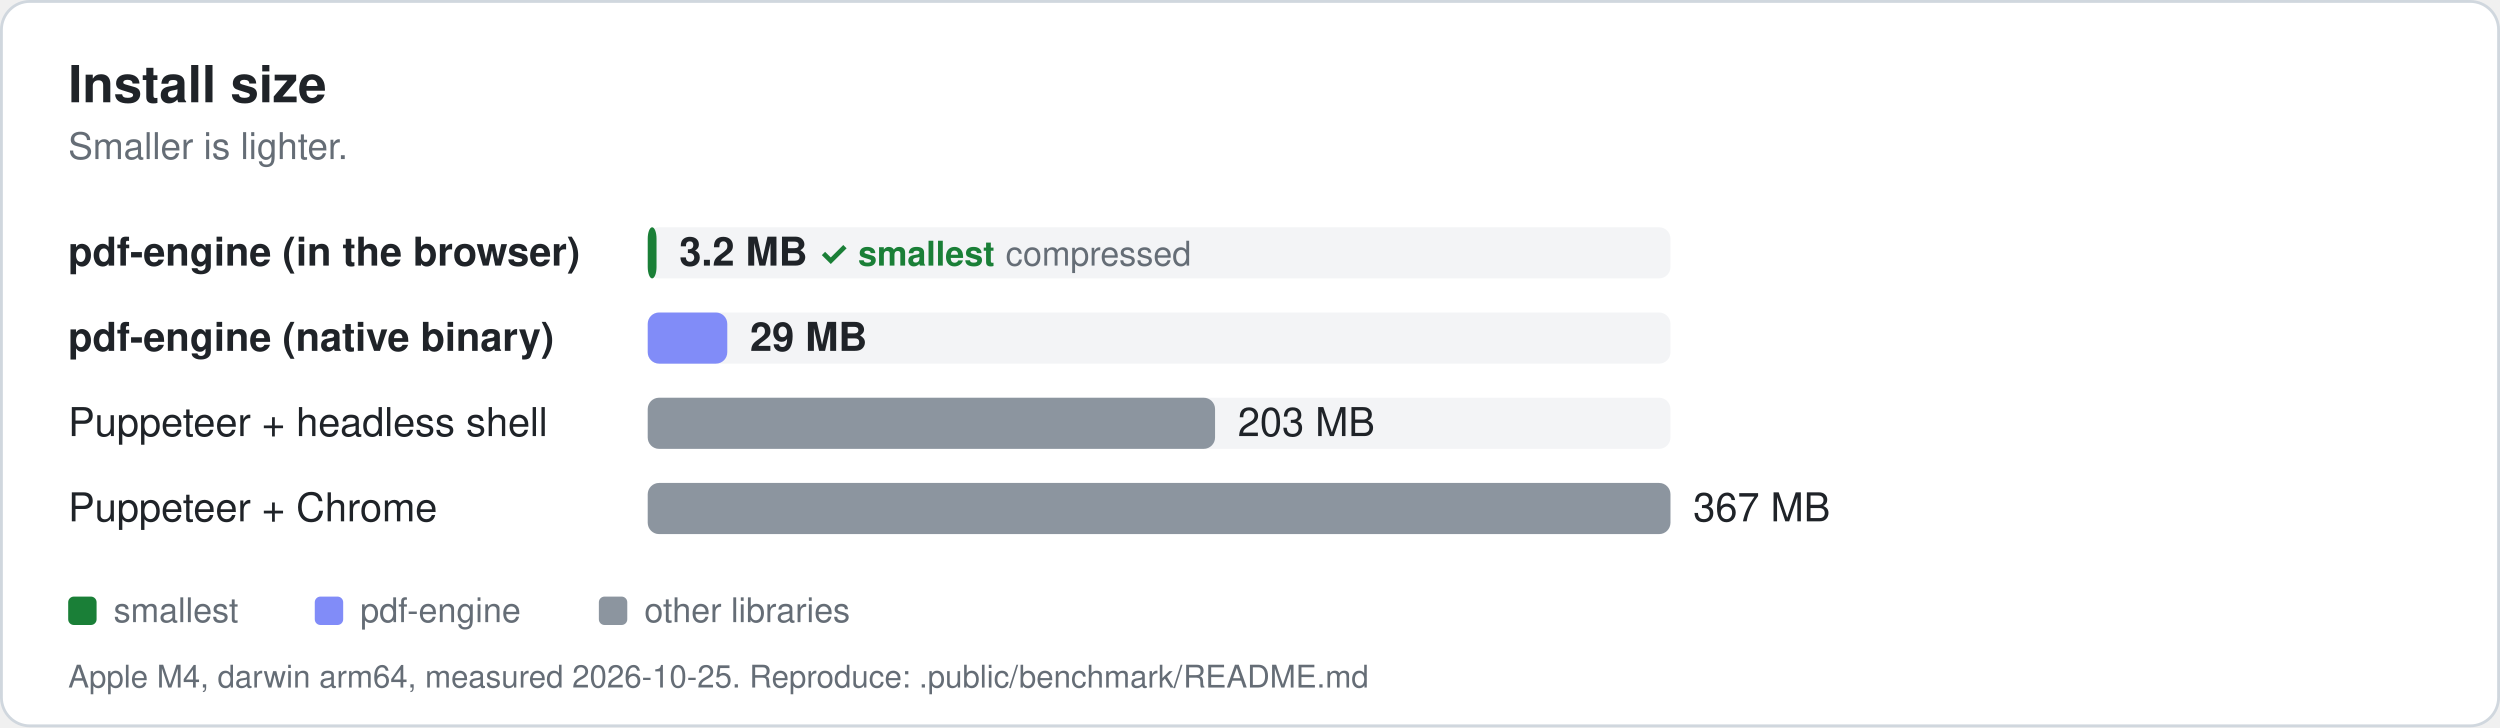
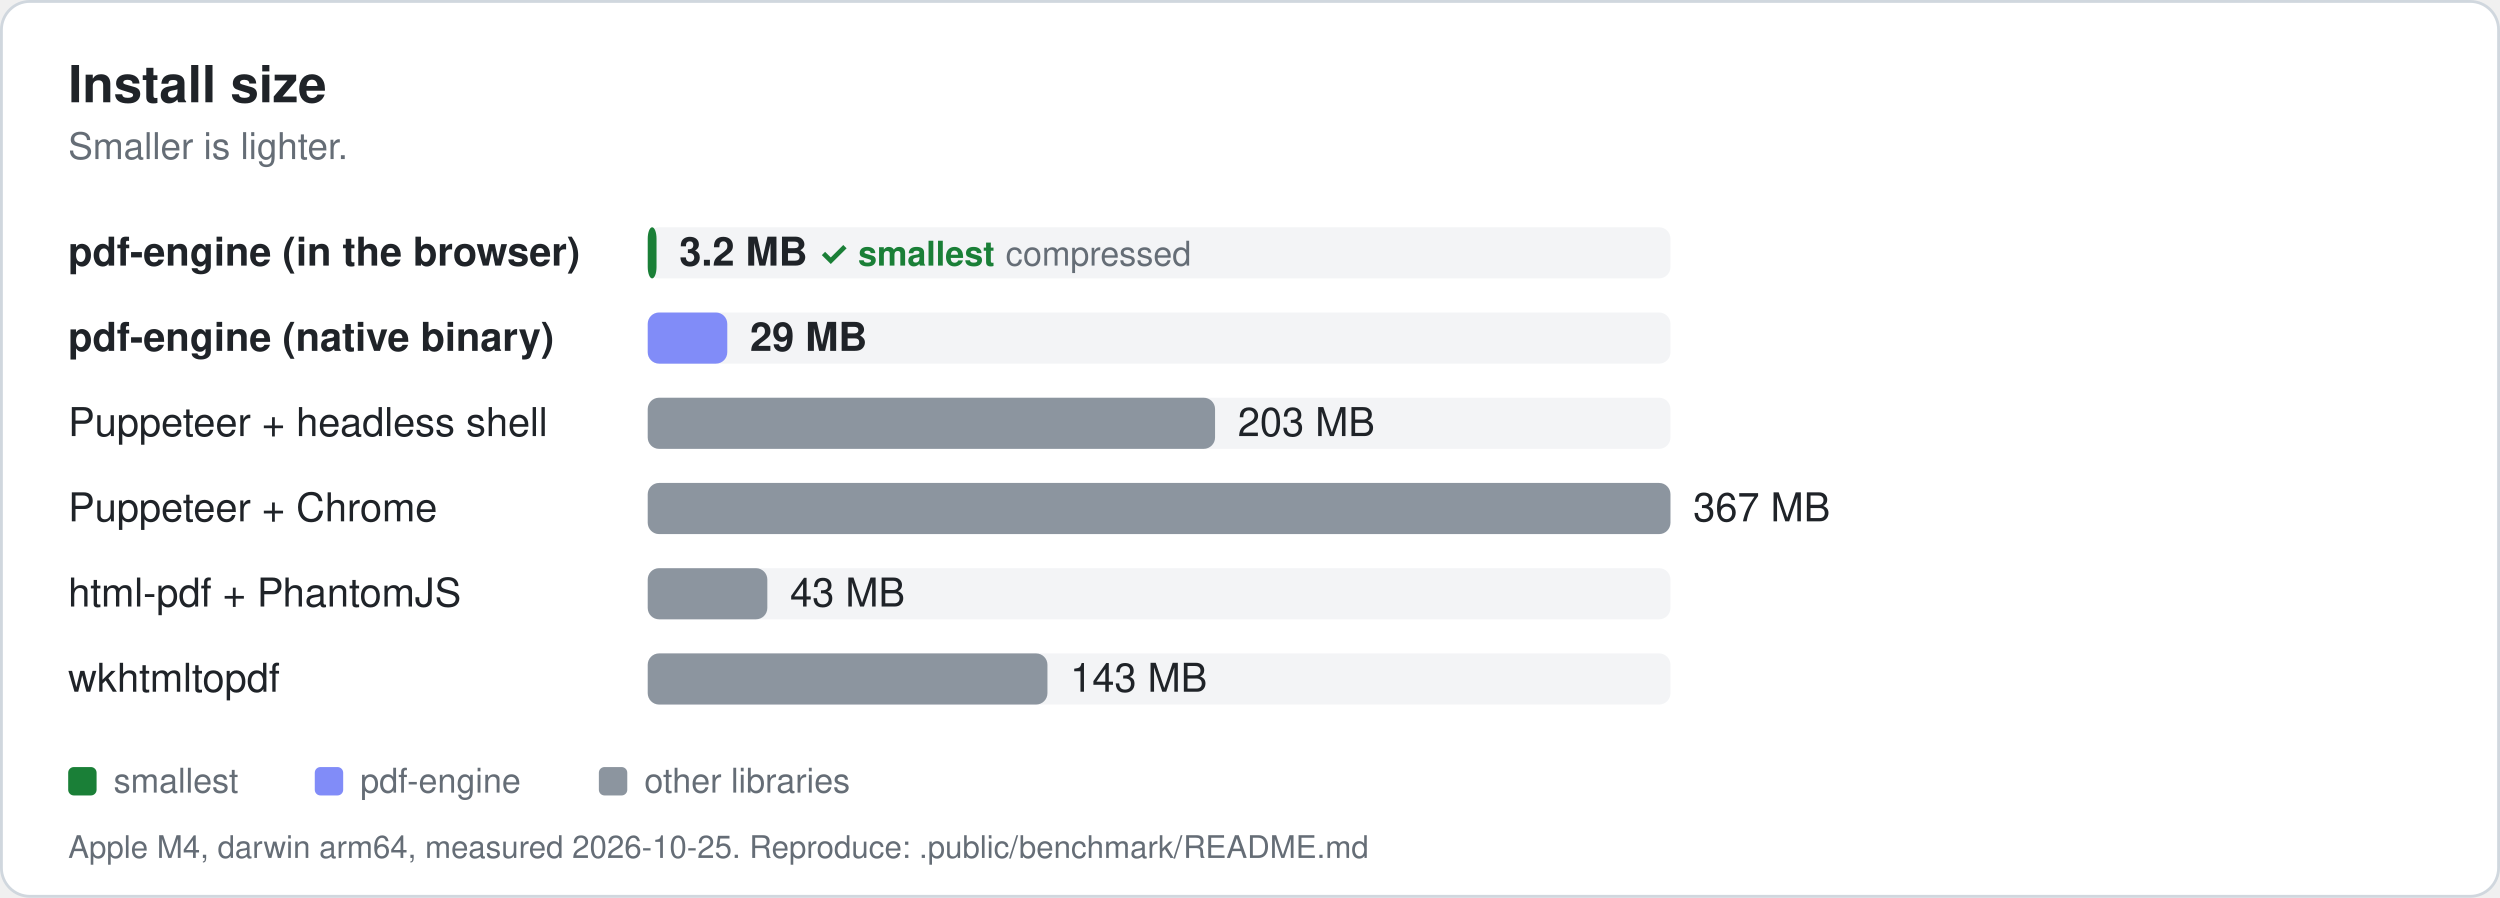
- <svg xmlns="http://www.w3.org/2000/svg" width="880" height="256" viewBox="0 0 880 256" role="img" aria-labelledby="t d" font-family="-apple-system, BlinkMacSystemFont, 'Segoe UI', Helvetica, Arial, sans-serif">
-   <rect x="0.5" y="0.5" width="879" height="255" rx="10" fill="#ffffff" stroke="#d0d7de" />
+ <svg xmlns="http://www.w3.org/2000/svg" width="880" height="316" viewBox="0 0 880 316" role="img" aria-labelledby="t d" font-family="-apple-system, BlinkMacSystemFont, 'Segoe UI', Helvetica, Arial, sans-serif">
+   <rect x="0.5" y="0.5" width="879" height="315" rx="10" fill="#ffffff" stroke="#d0d7de" />
  <text x="24" y="36" font-size="18" font-weight="700" fill="#1f2328">Install size</text>
  <text x="24" y="56" font-size="13" fill="#656d76">Smaller is lighter.</text>
  <text x="24" y="93.5" font-size="14" fill="#1f2328" font-weight="700">pdf-engine (in the browser)</text>
  <rect x="228" y="80" width="360" height="18" rx="4" fill="#f3f4f6" />
  <rect x="228" y="80" width="3.1" height="18" rx="4" fill="#1a7f37" />
  <text x="239.1" y="93.5" font-size="14" fill="#1f2328" font-weight="700">3.2 MB <tspan fill="#1a7f37" font-weight="700" font-size="12">✓ smallest</tspan>
    <tspan fill="#656d76" font-weight="400" font-size="12">compressed</tspan>
  </text>
  <text x="24" y="123.5" font-size="14" fill="#1f2328" font-weight="700">pdf-engine (native binary)</text>
  <rect x="228" y="110" width="360" height="18" rx="4" fill="#f3f4f6" />
  <rect x="228" y="110" width="28.0" height="18" rx="4" fill="#818cf8" />
  <text x="264.0" y="123.5" font-size="14" fill="#1f2328" font-weight="700">29 MB</text>
  <text x="24" y="153.5" font-size="14" fill="#1f2328" font-weight="400">Puppeteer + headless shell</text>
  <rect x="228" y="140" width="360" height="18" rx="4" fill="#f3f4f6" />
  <rect x="228" y="140" width="199.7" height="18" rx="4" fill="#8c959f" />
  <text x="435.7" y="153.5" font-size="14" fill="#1f2328" font-weight="500">203 MB</text>
  <text x="24" y="183.5" font-size="14" fill="#1f2328" font-weight="400">Puppeteer + Chrome</text>
  <rect x="228" y="170" width="360" height="18" rx="4" fill="#f3f4f6" />
  <rect x="228" y="170" width="360.0" height="18" rx="4" fill="#8c959f" />
  <text x="596.0" y="183.5" font-size="14" fill="#1f2328" font-weight="500">367 MB</text>
-   <rect x="24" y="210" width="10" height="10" rx="2" fill="#1a7f37" />
-   <text x="40" y="219" font-size="12" fill="#656d76">smallest</text>
-   <rect x="110.8" y="210" width="10" height="10" rx="2" fill="#818cf8" />
-   <text x="126.8" y="219" font-size="12" fill="#656d76">pdf-engine</text>
-   <rect x="210.8" y="210" width="10" height="10" rx="2" fill="#8c959f" />
-   <text x="226.8" y="219" font-size="12" fill="#656d76">other libraries</text>
-   <text x="24" y="242" font-size="11" fill="#656d76">Apple M4, darwin arm64, measured 2026-10-25. Reproduce: .public/benchmark/README.md</text>
+   <text x="24" y="213.5" font-size="14" fill="#1f2328" font-weight="400">html-pdf + PhantomJS</text>
+   <rect x="228" y="200" width="360" height="18" rx="4" fill="#f3f4f6" />
+   <rect x="228" y="200" width="42.1" height="18" rx="4" fill="#8c959f" />
+   <text x="278.1" y="213.5" font-size="14" fill="#1f2328" font-weight="500">43 MB</text>
+   <text x="24" y="243.5" font-size="14" fill="#1f2328" font-weight="400">wkhtmltopdf</text>
+   <rect x="228" y="230" width="360" height="18" rx="4" fill="#f3f4f6" />
+   <rect x="228" y="230" width="140.7" height="18" rx="4" fill="#8c959f" />
+   <text x="376.7" y="243.5" font-size="14" fill="#1f2328" font-weight="500">143 MB</text>
+   <rect x="24" y="270" width="10" height="10" rx="2" fill="#1a7f37" />
+   <text x="40" y="279" font-size="12" fill="#656d76">smallest</text>
+   <rect x="110.8" y="270" width="10" height="10" rx="2" fill="#818cf8" />
+   <text x="126.8" y="279" font-size="12" fill="#656d76">pdf-engine</text>
+   <rect x="210.8" y="270" width="10" height="10" rx="2" fill="#8c959f" />
+   <text x="226.8" y="279" font-size="12" fill="#656d76">other libraries</text>
+   <text x="24" y="302" font-size="11" fill="#656d76">Apple M4, darwin arm64, measured 2026-10-25. Reproduce: .public/benchmark/README.md</text>
</svg>
